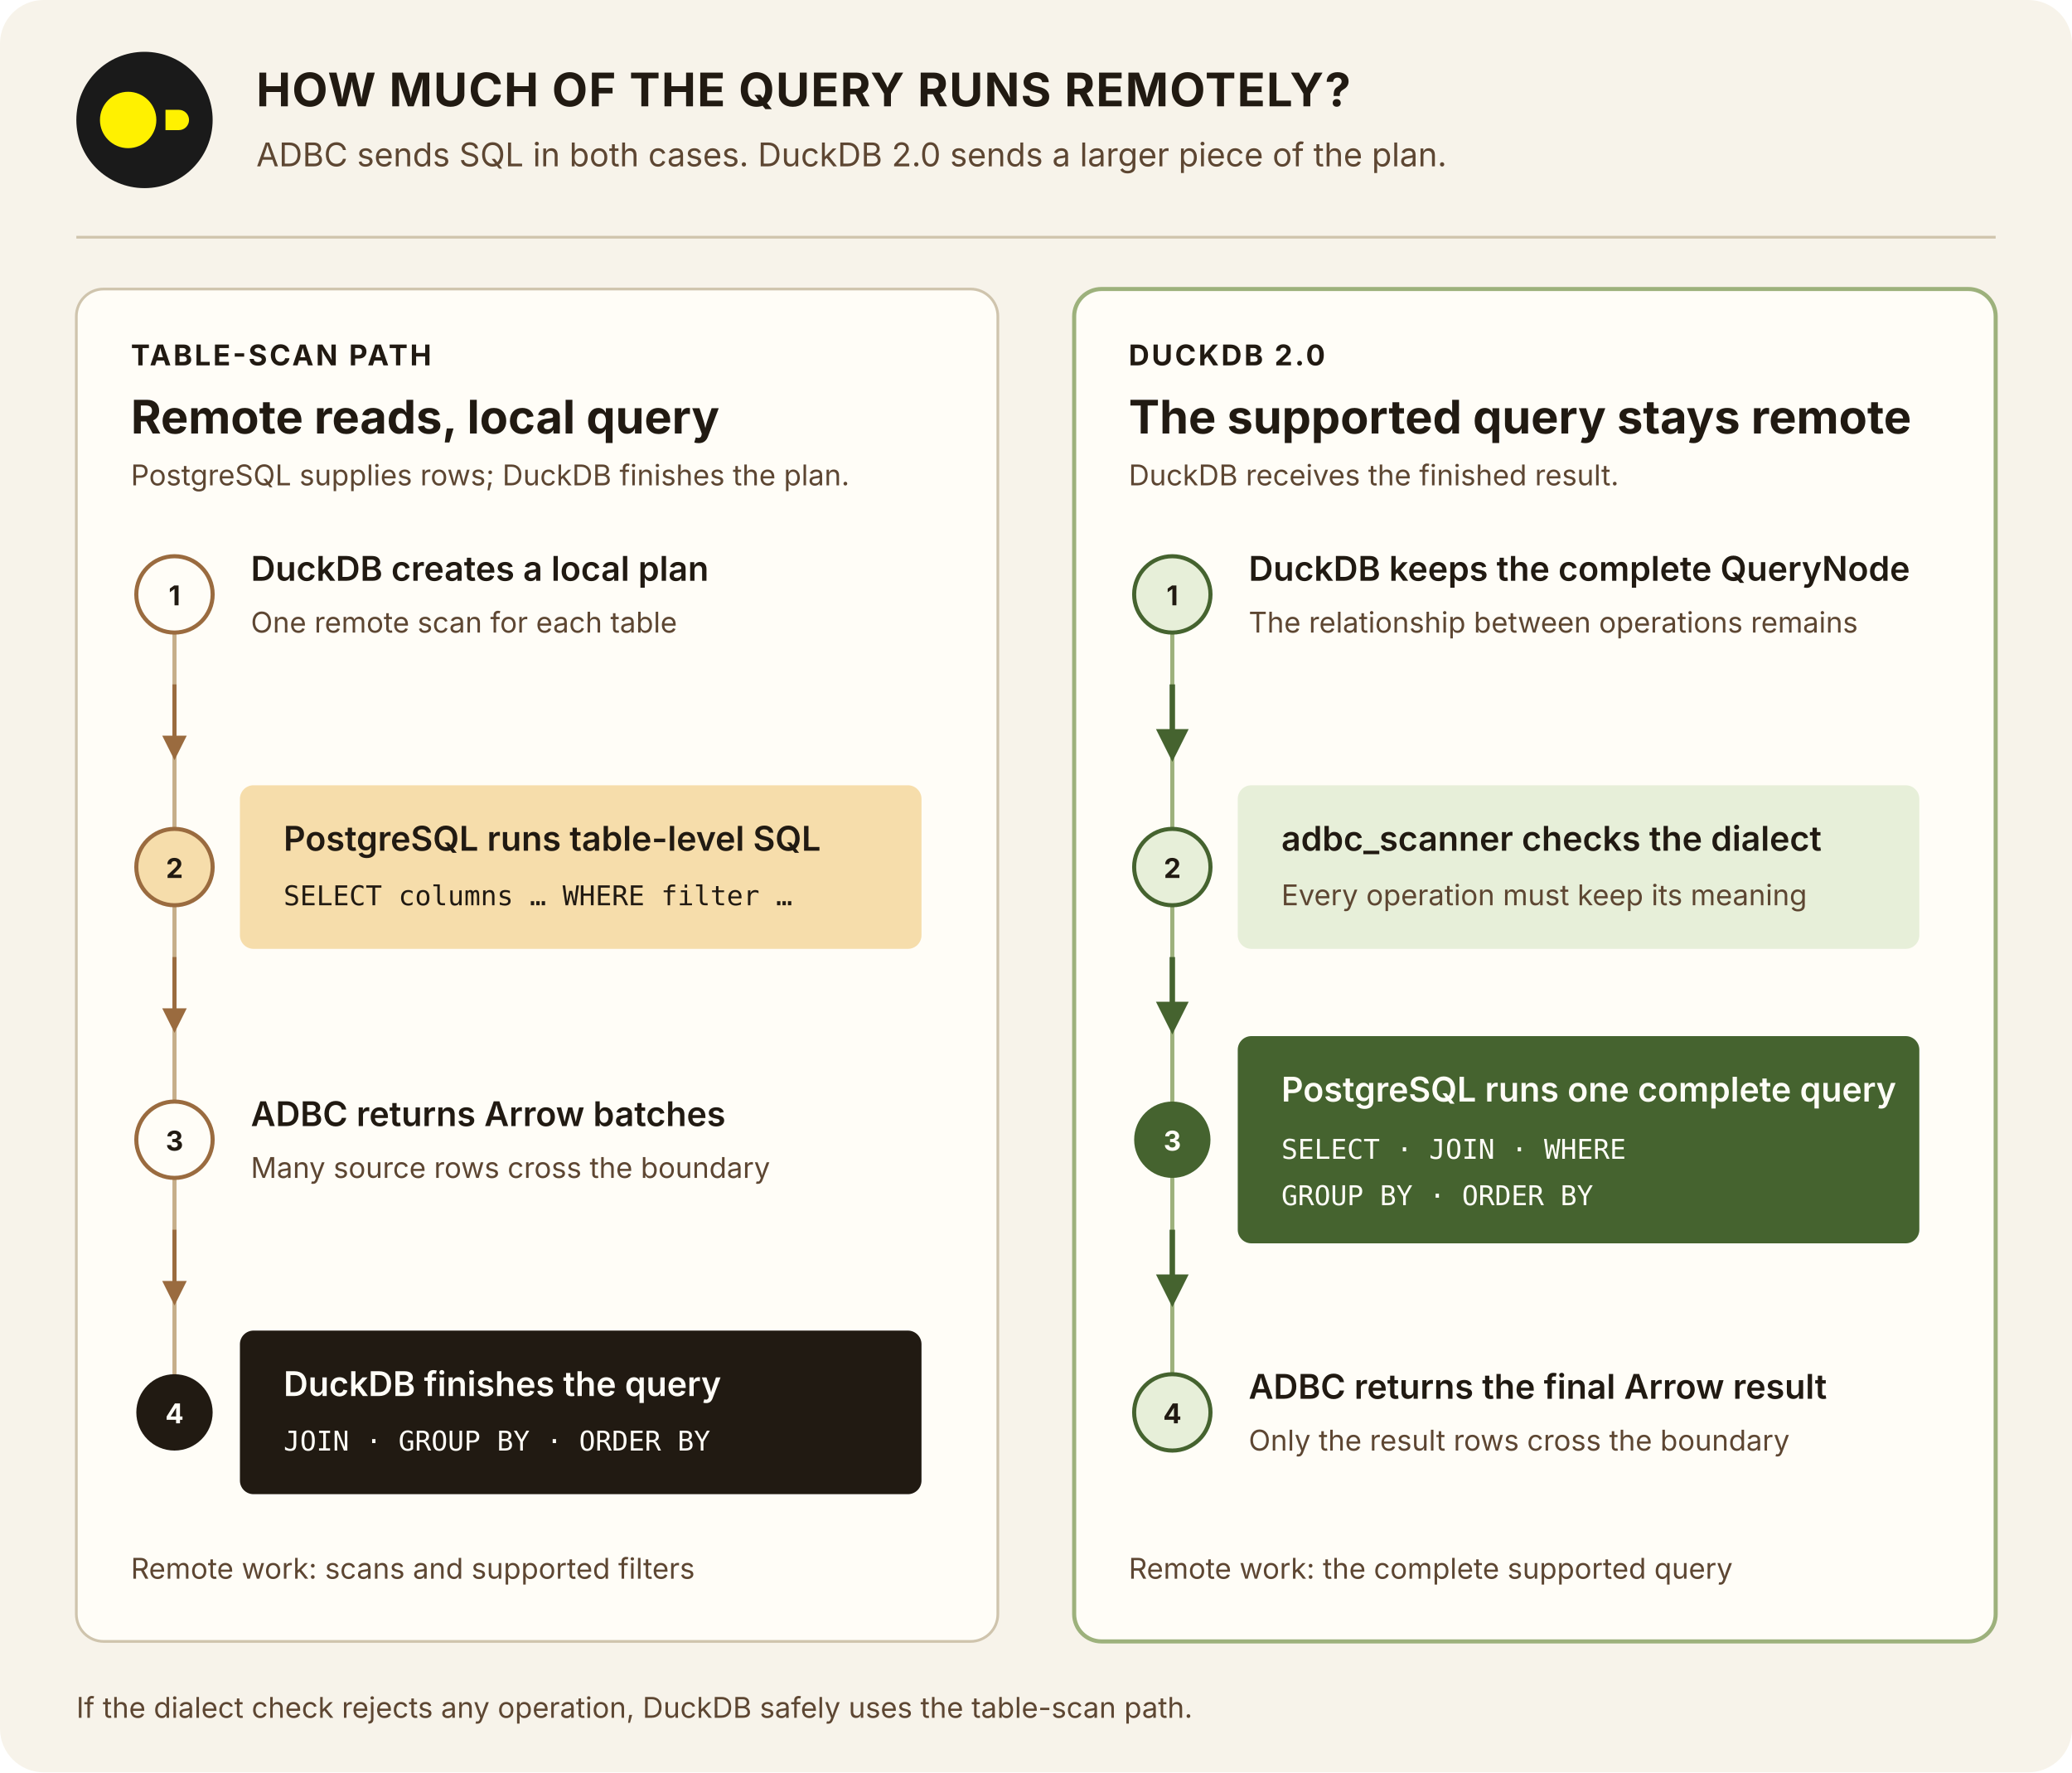
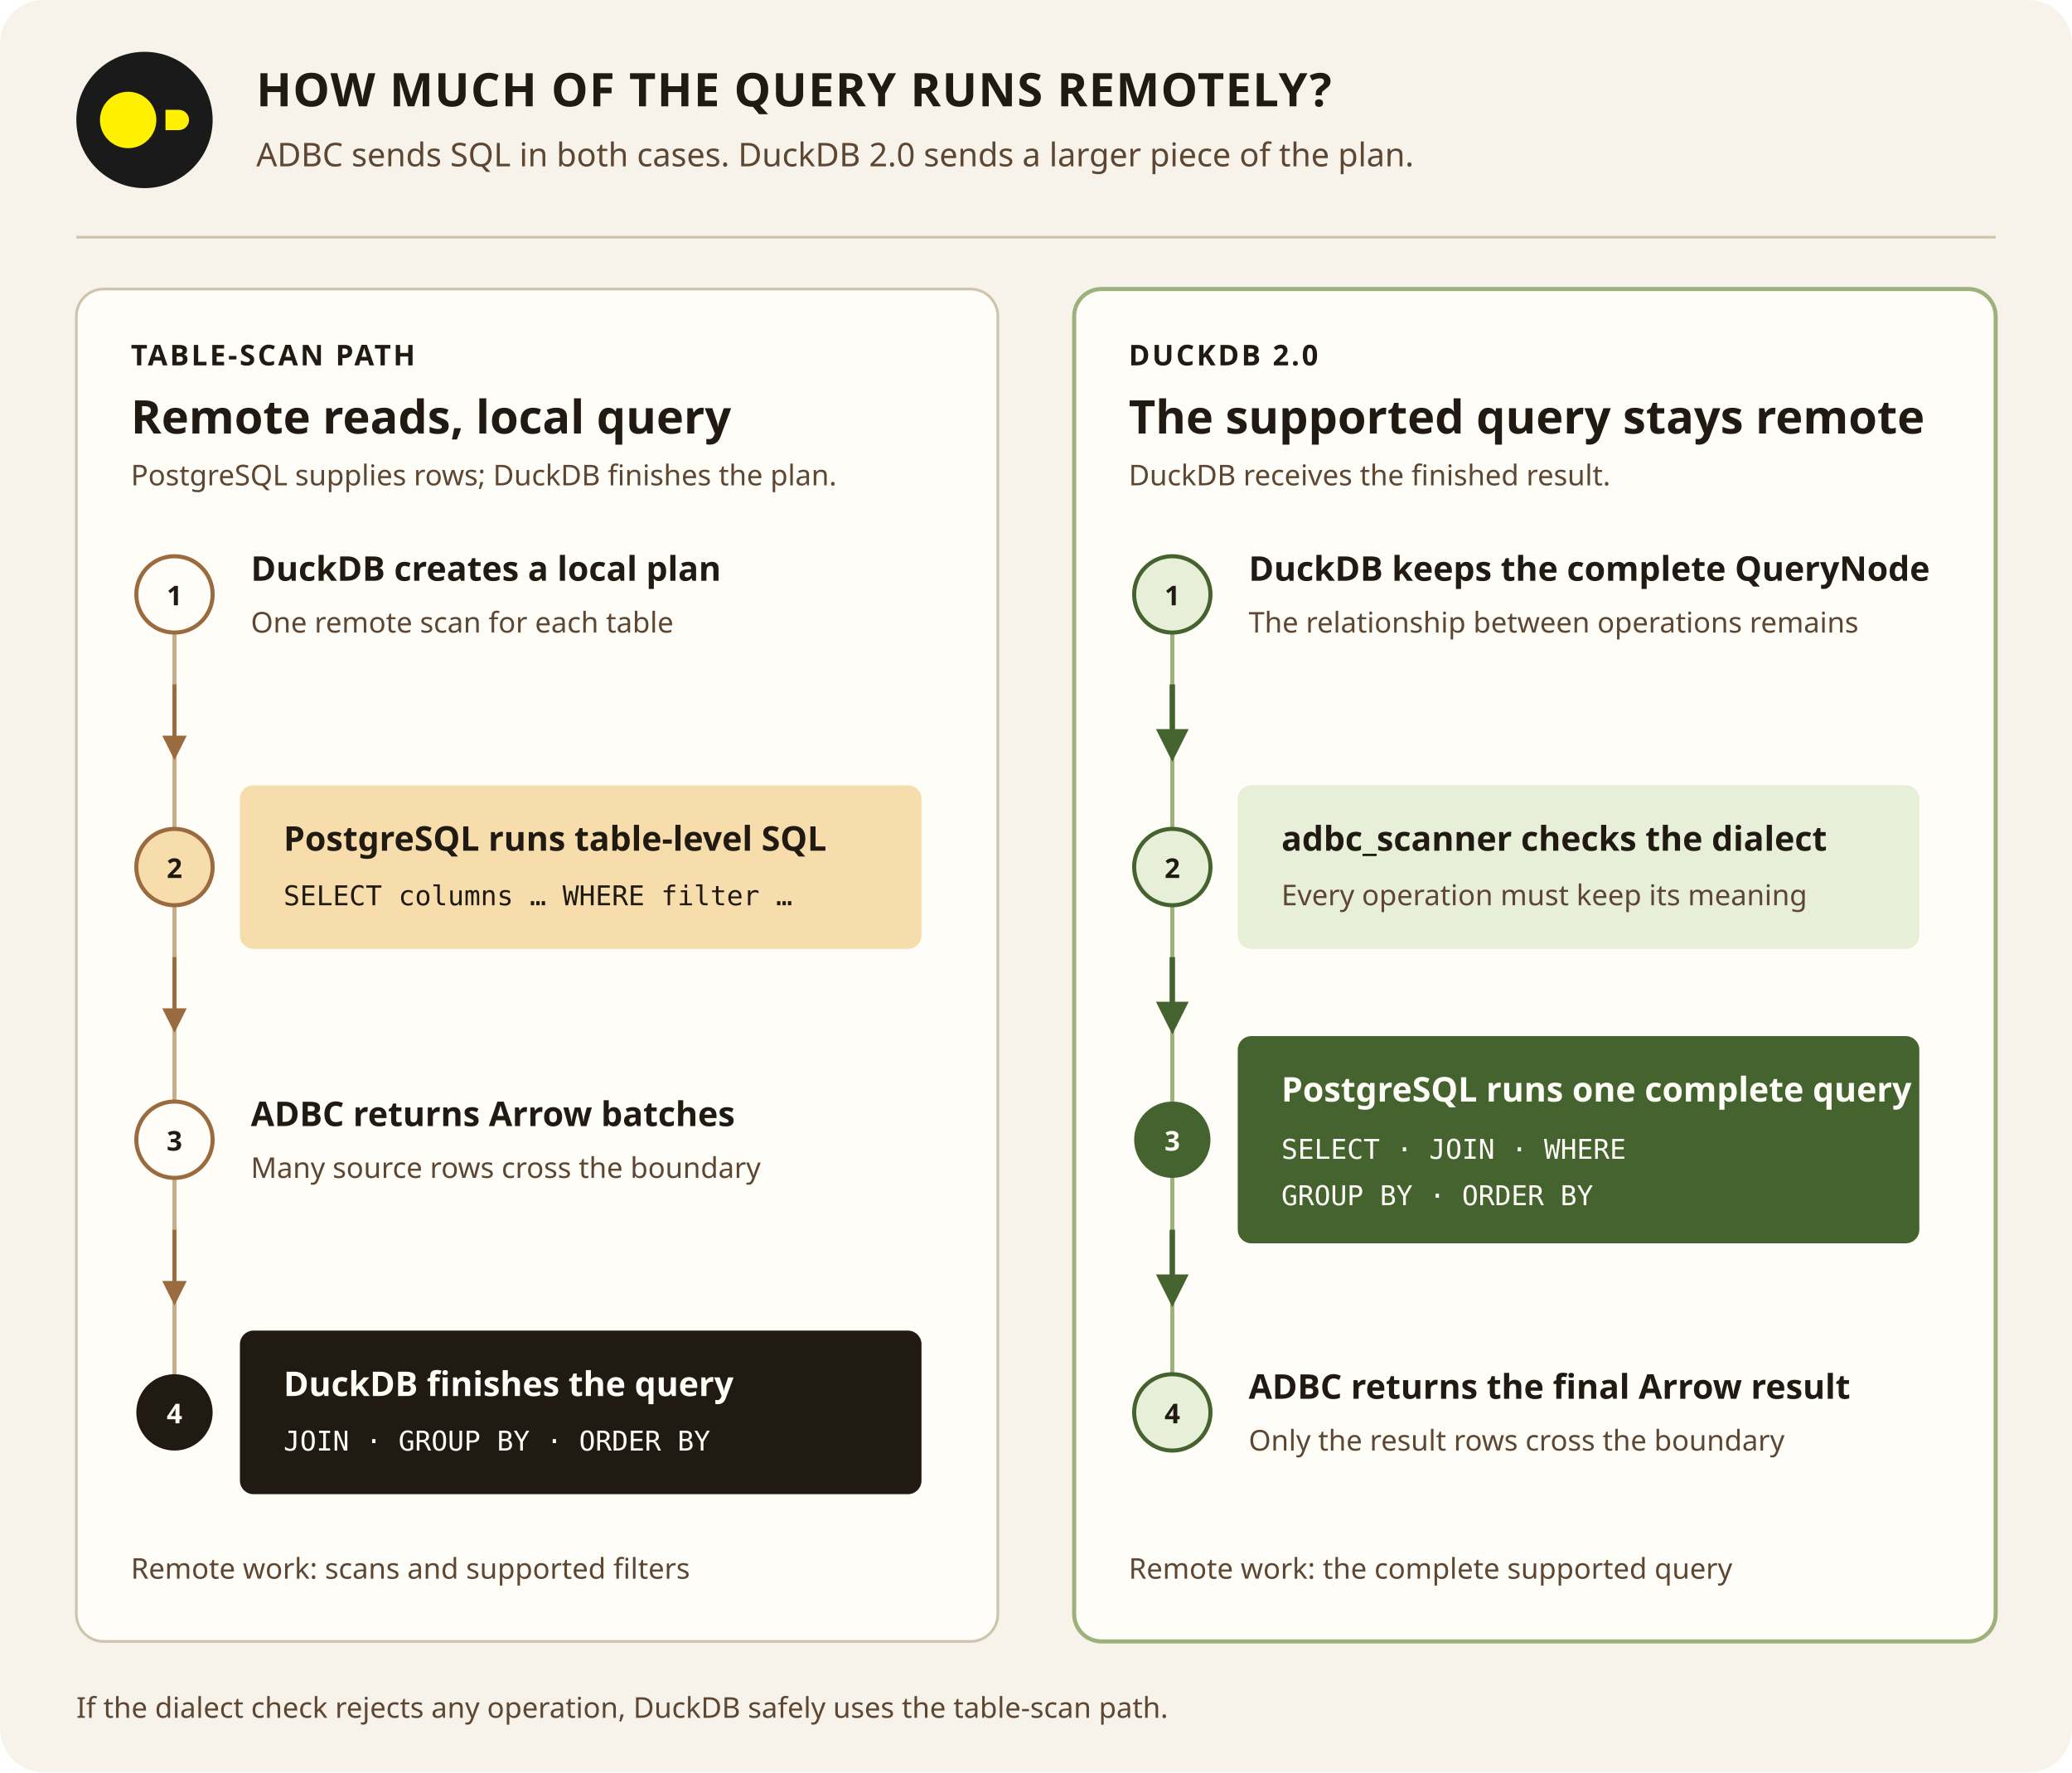
<svg xmlns="http://www.w3.org/2000/svg" width="760" height="650" viewBox="0 0 760 650" role="img" aria-labelledby="title desc">
  <defs>
    <marker id="arrow-warm" viewBox="0 0 10 10" refX="8" refY="5" markerWidth="6" markerHeight="6" orient="auto">
      <path d="M0 0 10 5 0 10z" fill="#9a6b3f" />
    </marker>
    <marker id="arrow-green" viewBox="0 0 10 10" refX="8" refY="5" markerWidth="6" markerHeight="6" orient="auto">
      <path d="M0 0 10 5 0 10z" fill="#45632f" />
    </marker>
    <style>
-       text { font-family: Commissioner, Inter, system-ui, sans-serif; fill: #211a12; }
+       text { font-family: "Noto Sans", Inter, system-ui, sans-serif; fill: #211a12; }
      .title { font-size: 17px; font-weight: 680; letter-spacing: .025em; }
      .subtitle { font-size: 12px; fill: #5d4632; }
      .eyebrow { font-size: 10.5px; font-weight: 680; letter-spacing: .08em; }
      .panel-title { font-size: 17px; font-weight: 650; }
      .step-title { font-size: 12.5px; font-weight: 620; }
      .small { font-size: 10.5px; fill: #5d4632; }
      .mono { font-family: "JetBrains Mono", ui-monospace, monospace; font-size: 10px; }
      .number { font-size: 10px; font-weight: 700; }
    </style>
  </defs>
  <rect width="760" height="650" rx="16" fill="#f7f3ea" />
  <g transform="translate(28 19) scale(.1)">
    <path fill="#1a1a1a" d="M250,500C111.932,500,0,388.068,0,250,0,111.932,111.364,0,250,0,388.637,0,500,111.932,500,250c0,138.068-111.932,250-250,250Z" />
    <path fill="#fff100" d="M190.055,146.591c-56.818,0-103.409,46.591-103.409,103.409,0,57.387,46.591,103.409,103.409,103.409,56.818,0,103.409-46.591,103.409-103.409s-46.591-103.409-103.409-103.409Z" />
    <path fill="#fff100" d="M376.138,212.784h-49.147v74.433h49.147c20.554,0,37.216-16.662,37.216-37.216v-0c0-20.554-16.662-37.216-37.216-37.216Z" />
  </g>
  <text x="94" y="39" class="title">HOW MUCH OF THE QUERY RUNS REMOTELY?</text>
  <text x="94" y="61" class="subtitle">ADBC sends SQL in both cases. DuckDB 2.0 sends a larger piece of the plan.</text>
  <line x1="28" y1="87" x2="732" y2="87" stroke="#cfc4ad" />
  <rect x="28" y="106" width="338" height="496" rx="10" fill="#fffdf7" stroke="#cfc4ad" />
  <text x="48" y="134" class="eyebrow" fill="#7d5714">TABLE-SCAN PATH</text>
  <text x="48" y="159" class="panel-title">Remote reads, local query</text>
  <text x="48" y="178" class="small">PostgreSQL supplies rows; DuckDB finishes the plan.</text>
  <line x1="64" y1="211" x2="64" y2="519" stroke="#c6ae8a" stroke-width="1.5" />
  <line x1="64" y1="251" x2="64" y2="277" stroke="#9a6b3f" stroke-width="1.5" marker-end="url(#arrow-warm)" />
  <line x1="64" y1="351" x2="64" y2="377" stroke="#9a6b3f" stroke-width="1.5" marker-end="url(#arrow-warm)" />
  <line x1="64" y1="451" x2="64" y2="477" stroke="#9a6b3f" stroke-width="1.5" marker-end="url(#arrow-warm)" />
  <circle cx="64" cy="218" r="14" fill="#fffdf7" stroke="#9a6b3f" stroke-width="1.5" />
  <text x="64" y="222" text-anchor="middle" class="number">1</text>
  <text x="92" y="213" class="step-title">DuckDB creates a local plan</text>
  <text x="92" y="232" class="small">One remote scan for each table</text>
  <circle cx="64" cy="318" r="14" fill="#f6ddab" stroke="#9a6b3f" stroke-width="1.5" />
  <text x="64" y="322" text-anchor="middle" class="number">2</text>
  <rect x="88" y="288" width="250" height="60" rx="5" fill="#f6ddab" />
  <text x="104" y="312" class="step-title">PostgreSQL runs table-level SQL</text>
  <text x="104" y="332" class="mono">SELECT columns … WHERE filter …</text>
  <circle cx="64" cy="418" r="14" fill="#fffdf7" stroke="#9a6b3f" stroke-width="1.5" />
  <text x="64" y="422" text-anchor="middle" class="number">3</text>
  <text x="92" y="413" class="step-title">ADBC returns Arrow batches</text>
  <text x="92" y="432" class="small">Many source rows cross the boundary</text>
  <circle cx="64" cy="518" r="14" fill="#211a12" />
  <text x="64" y="522" text-anchor="middle" class="number" style="fill:#fffdf7">4</text>
  <rect x="88" y="488" width="250" height="60" rx="5" fill="#211a12" />
  <text x="104" y="512" class="step-title" style="fill:#fffdf7">DuckDB finishes the query</text>
  <text x="104" y="532" class="mono" style="fill:#fffdf7">JOIN · GROUP BY · ORDER BY</text>
  <text x="48" y="579" class="small">Remote work: scans and supported filters</text>
  <rect x="394" y="106" width="338" height="496" rx="10" fill="#fffdf7" stroke="#9db17c" stroke-width="1.5" />
  <text x="414" y="134" class="eyebrow" fill="#45632f">DUCKDB 2.0</text>
  <text x="414" y="159" class="panel-title">The supported query stays remote</text>
  <text x="414" y="178" class="small">DuckDB receives the finished result.</text>
  <line x1="430" y1="211" x2="430" y2="519" stroke="#9db17c" stroke-width="1.5" />
  <line x1="430" y1="251" x2="430" y2="277" stroke="#45632f" stroke-width="2" marker-end="url(#arrow-green)" />
  <line x1="430" y1="351" x2="430" y2="377" stroke="#45632f" stroke-width="2" marker-end="url(#arrow-green)" />
  <line x1="430" y1="451" x2="430" y2="477" stroke="#45632f" stroke-width="2" marker-end="url(#arrow-green)" />
  <circle cx="430" cy="218" r="14" fill="#e7efd9" stroke="#45632f" stroke-width="1.5" />
  <text x="430" y="222" text-anchor="middle" class="number">1</text>
  <text x="458" y="213" class="step-title">DuckDB keeps the complete QueryNode</text>
  <text x="458" y="232" class="small">The relationship between operations remains</text>
  <circle cx="430" cy="318" r="14" fill="#e7efd9" stroke="#45632f" stroke-width="1.5" />
  <text x="430" y="322" text-anchor="middle" class="number">2</text>
  <rect x="454" y="288" width="250" height="60" rx="5" fill="#e7efd9" />
  <text x="470" y="312" class="step-title">adbc_scanner checks the dialect</text>
  <text x="470" y="332" class="small">Every operation must keep its meaning</text>
  <circle cx="430" cy="418" r="14" fill="#45632f" />
  <text x="430" y="422" text-anchor="middle" class="number" style="fill:#fffdf7">3</text>
  <rect x="454" y="380" width="250" height="76" rx="5" fill="#45632f" />
  <text x="470" y="404" class="step-title" style="fill:#fffdf7">PostgreSQL runs one complete query</text>
  <text x="470" y="425" class="mono" style="fill:#fffdf7">SELECT · JOIN · WHERE</text>
  <text x="470" y="442" class="mono" style="fill:#fffdf7">GROUP BY · ORDER BY</text>
  <circle cx="430" cy="518" r="14" fill="#e7efd9" stroke="#45632f" stroke-width="1.5" />
  <text x="430" y="522" text-anchor="middle" class="number">4</text>
  <text x="458" y="513" class="step-title">ADBC returns the final Arrow result</text>
  <text x="458" y="532" class="small">Only the result rows cross the boundary</text>
  <text x="414" y="579" class="small">Remote work: the complete supported query</text>
  <text x="28" y="630" class="small">If the dialect check rejects any operation, DuckDB safely uses the table-scan path.</text>
</svg>
